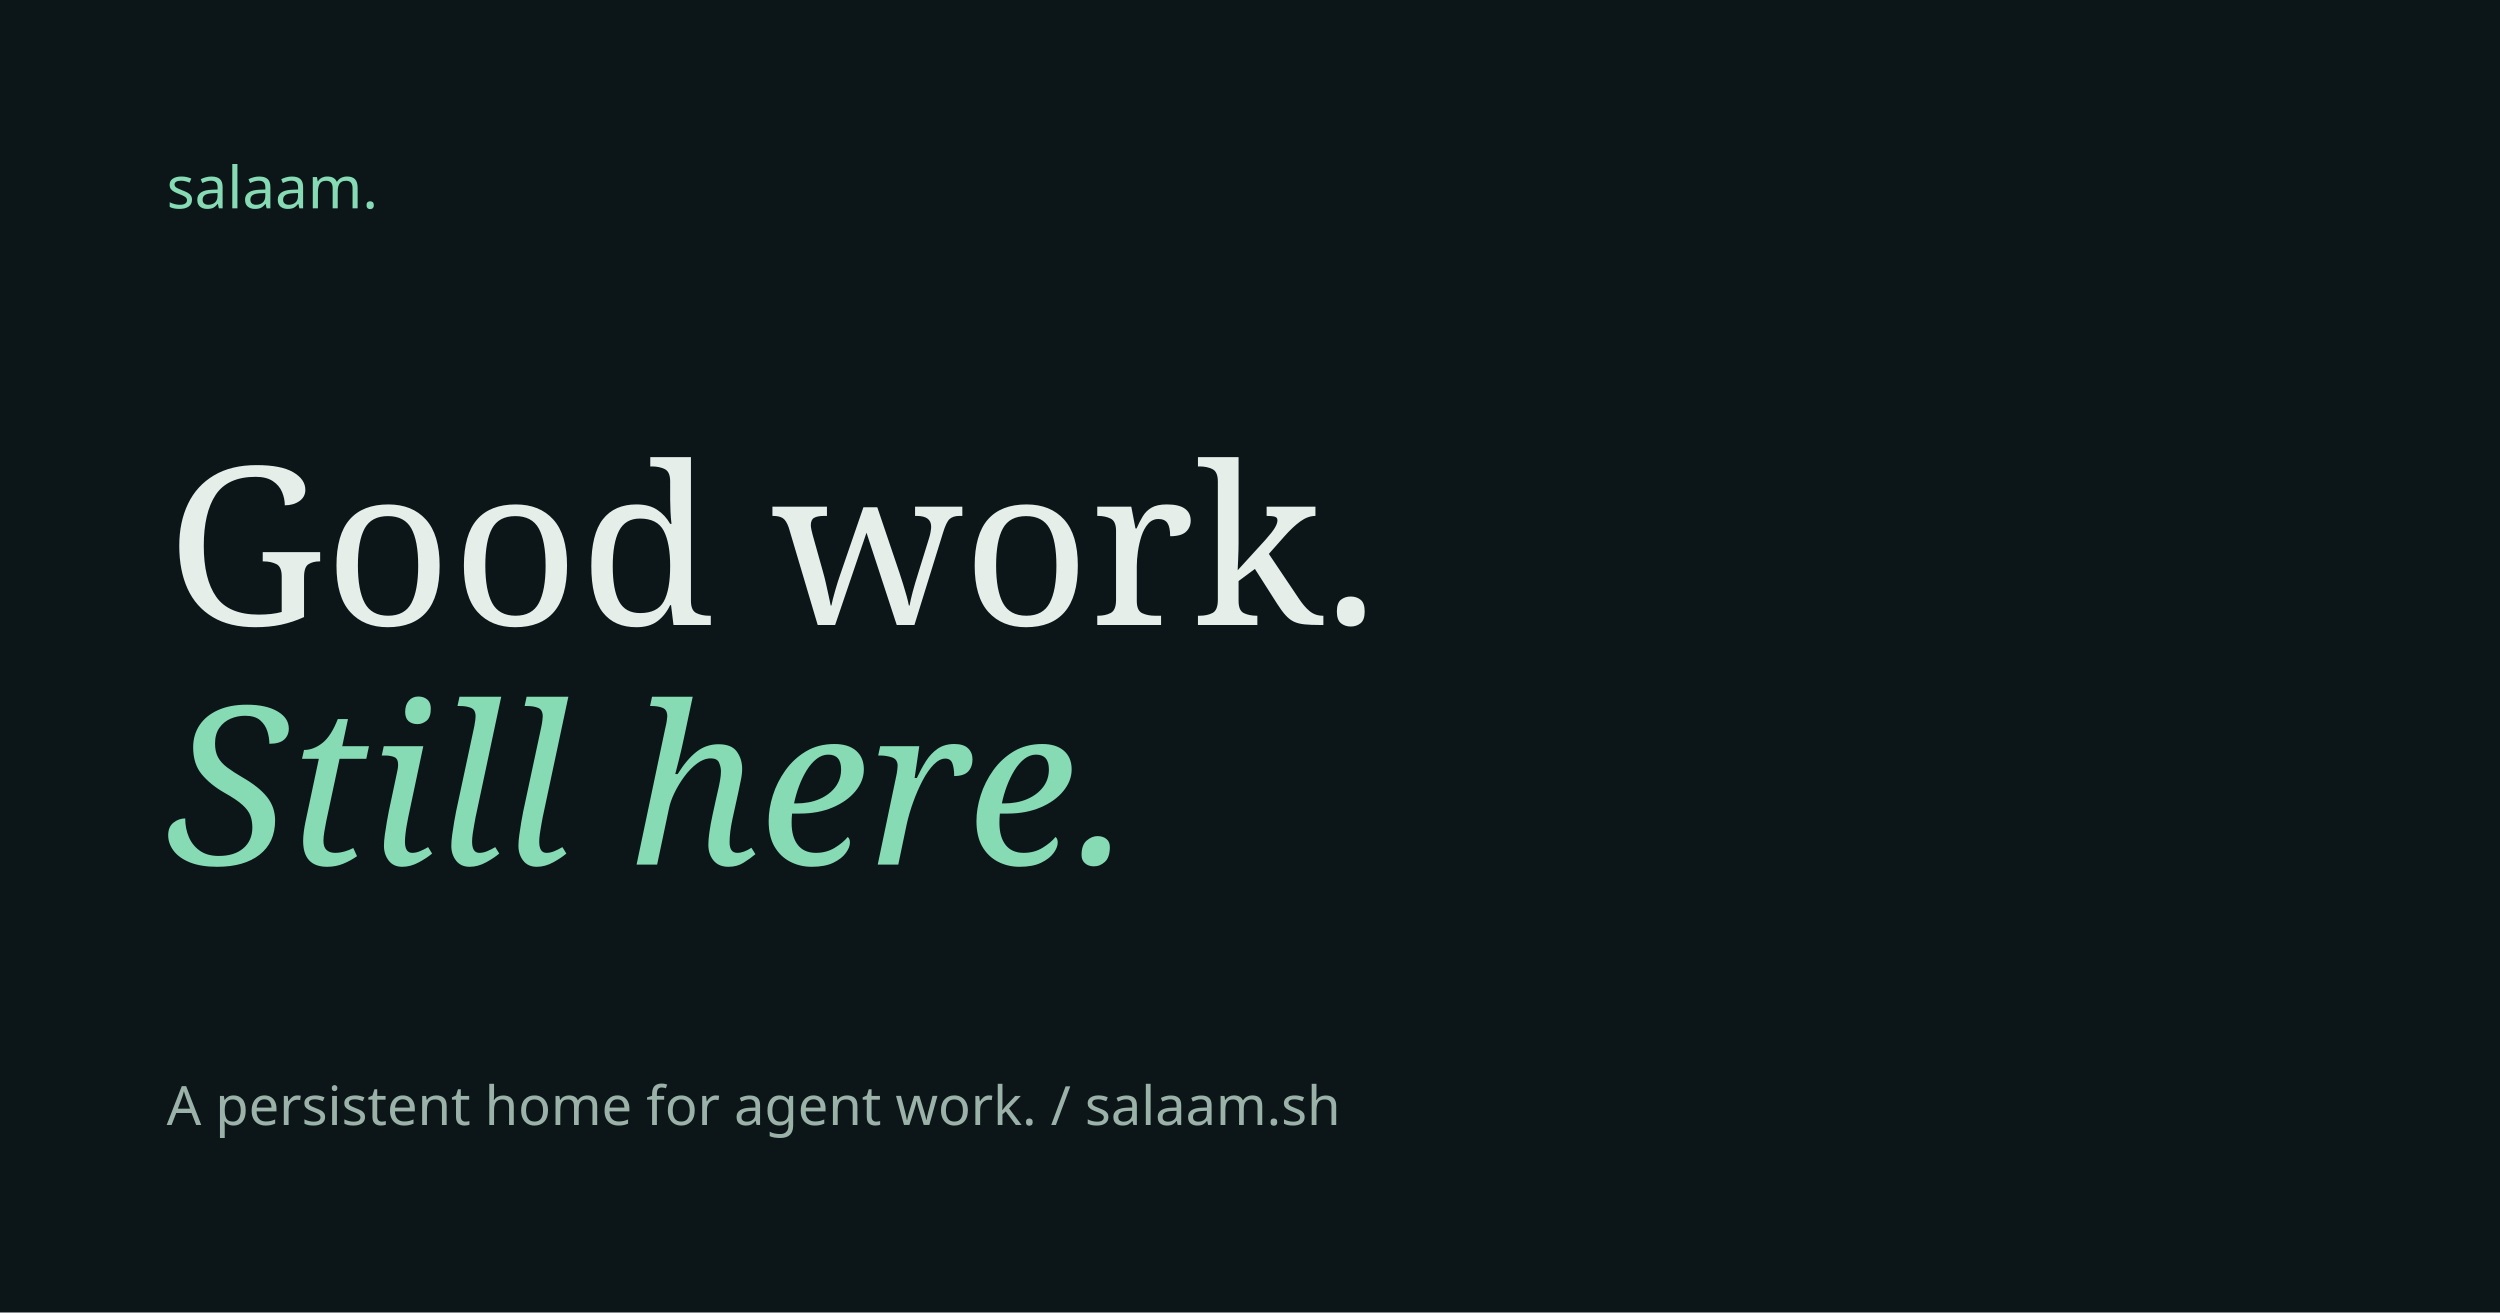
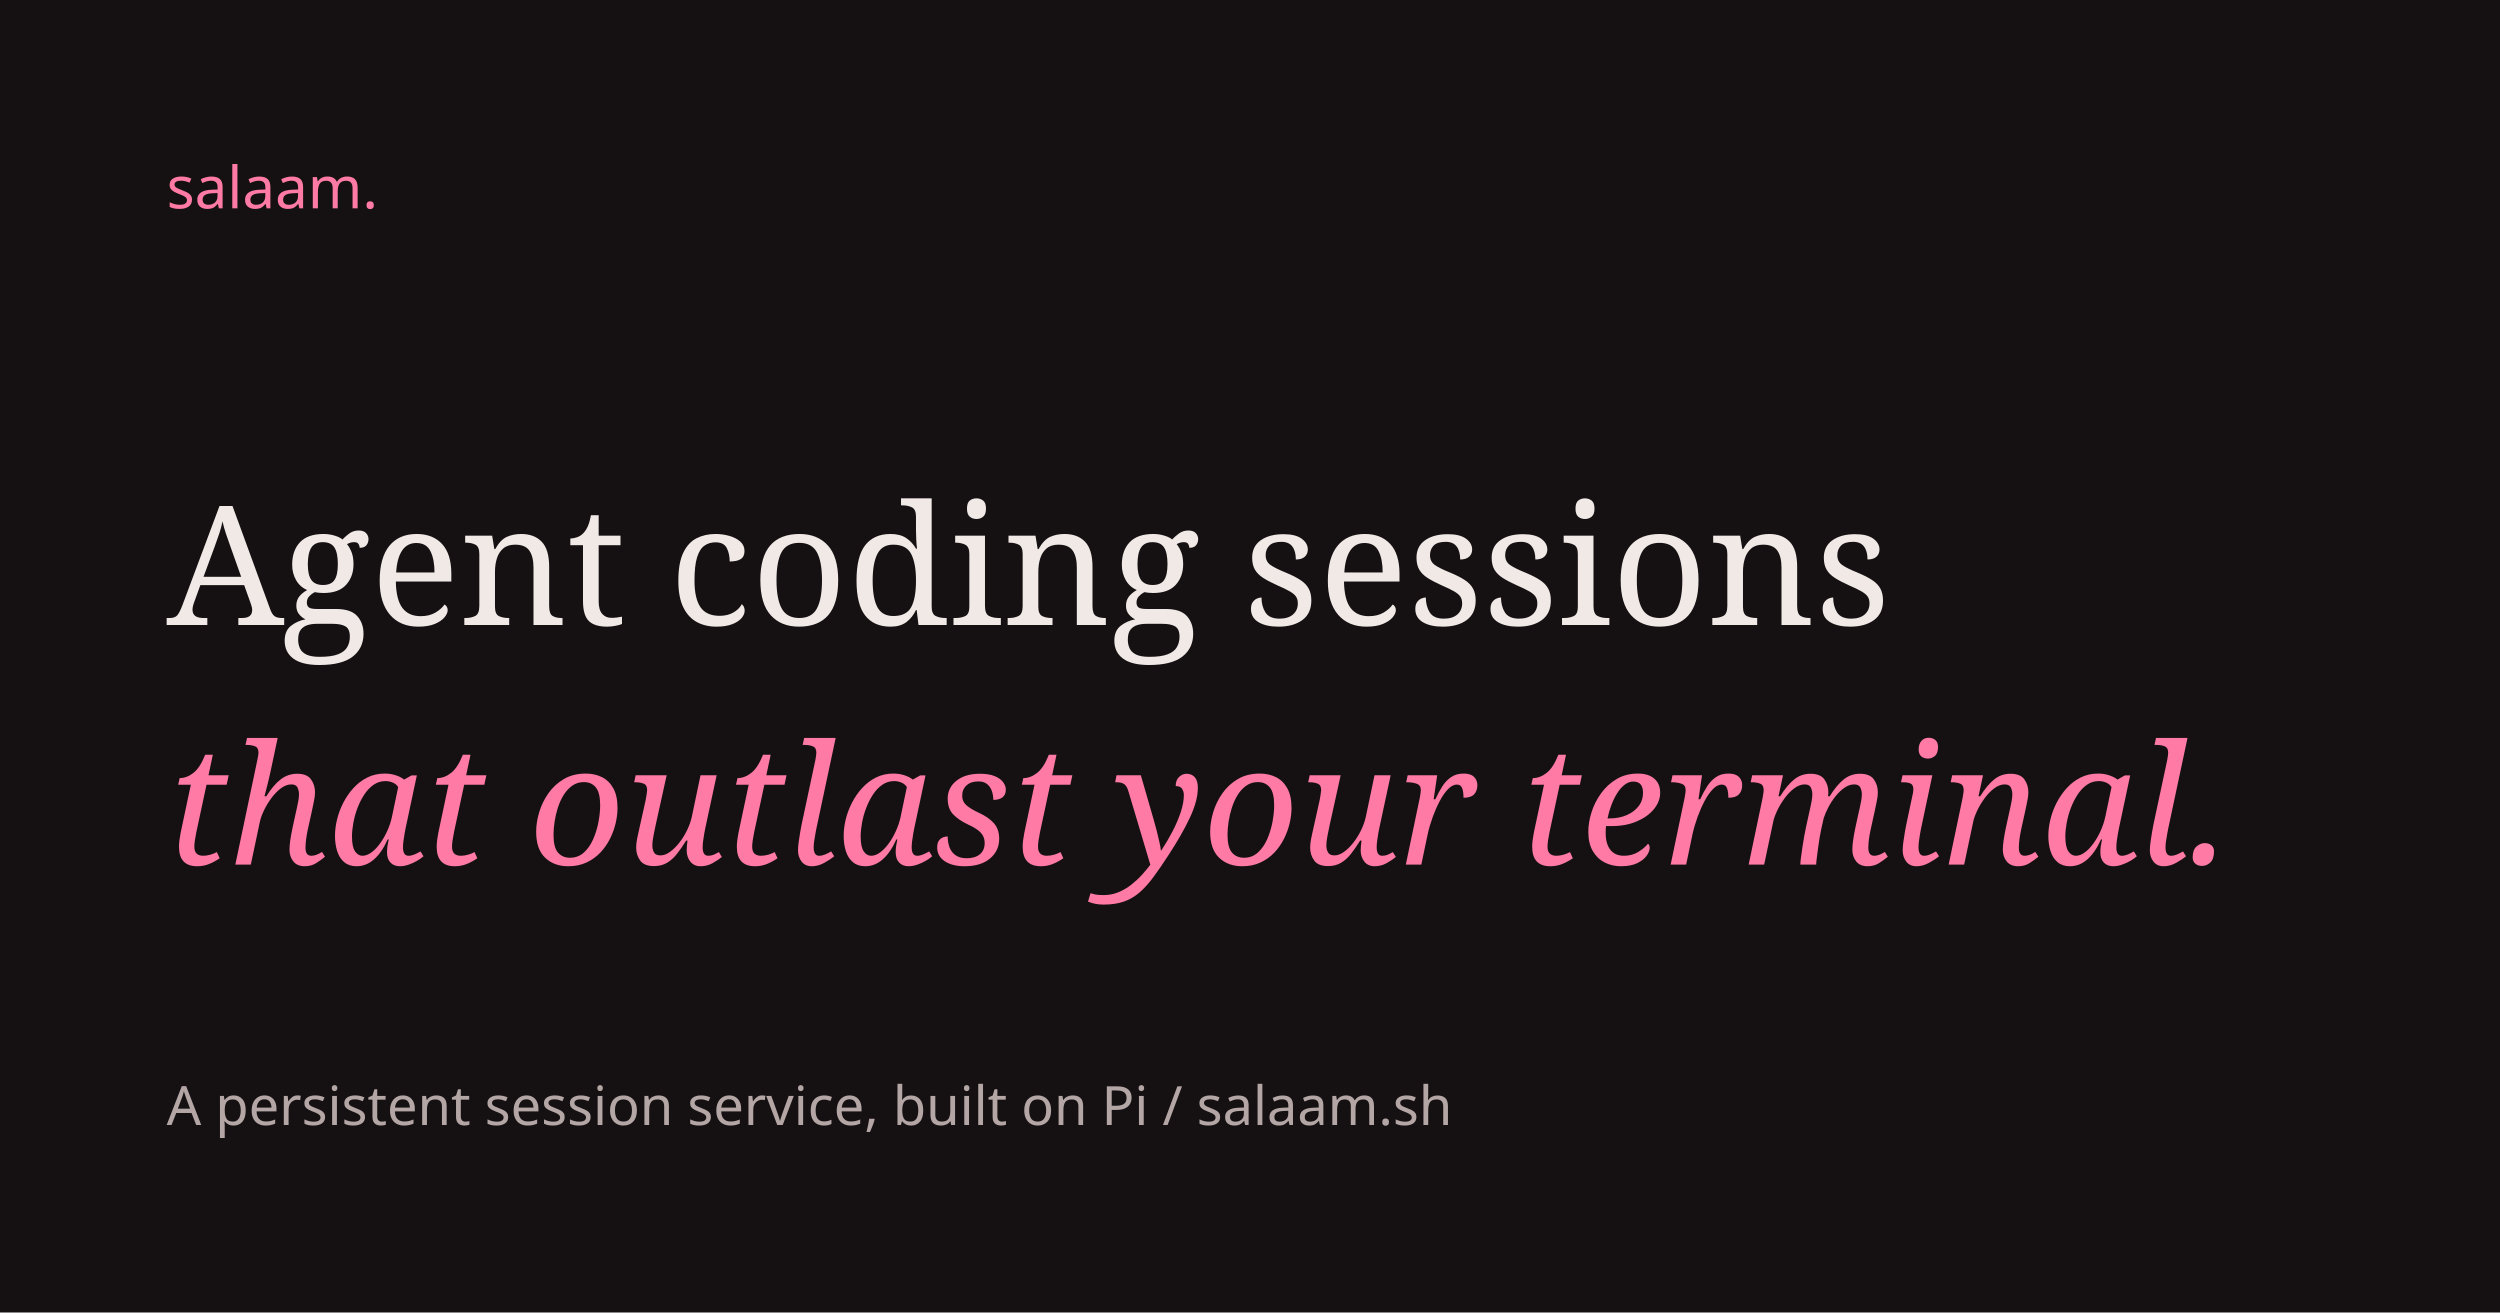
<svg xmlns="http://www.w3.org/2000/svg" width="1200" height="630" viewBox="0 0 1200 630">
-   <rect width="1200" height="630" fill="#0c1618" />
-   <text x="80" y="100" fill="#86dbb5" font-family="sans-serif" font-size="28">salaam.</text>
-   <text x="80" y="300" fill="#e5eee9" font-family="Georgia,serif" font-size="106">Good work.</text>
-   <text x="80" y="415" fill="#86dbb5" font-family="Georgia,serif" font-style="italic" font-size="106">Still here.</text>
-   <text x="80" y="540" fill="#9bb2a9" font-family="sans-serif" font-size="26">A persistent home for agent work.  /  salaam.sh</text>
+   <rect width="1200" height="630" fill="#151113" />
+   <text x="80" y="100" fill="#ff7aa5" font-family="sans-serif" font-size="28">salaam.</text>
+   <text x="80" y="300" fill="#f1e9e6" font-family="Georgia,serif" font-size="80">Agent coding sessions</text>
+   <text x="80" y="415" fill="#ff7aa5" font-family="Georgia,serif" font-style="italic" font-size="80">that outlast your terminal.</text>
+   <text x="80" y="540" fill="#b4a6a5" font-family="sans-serif" font-size="26">A persistent session service, built on Pi  /  salaam.sh</text>
</svg>
